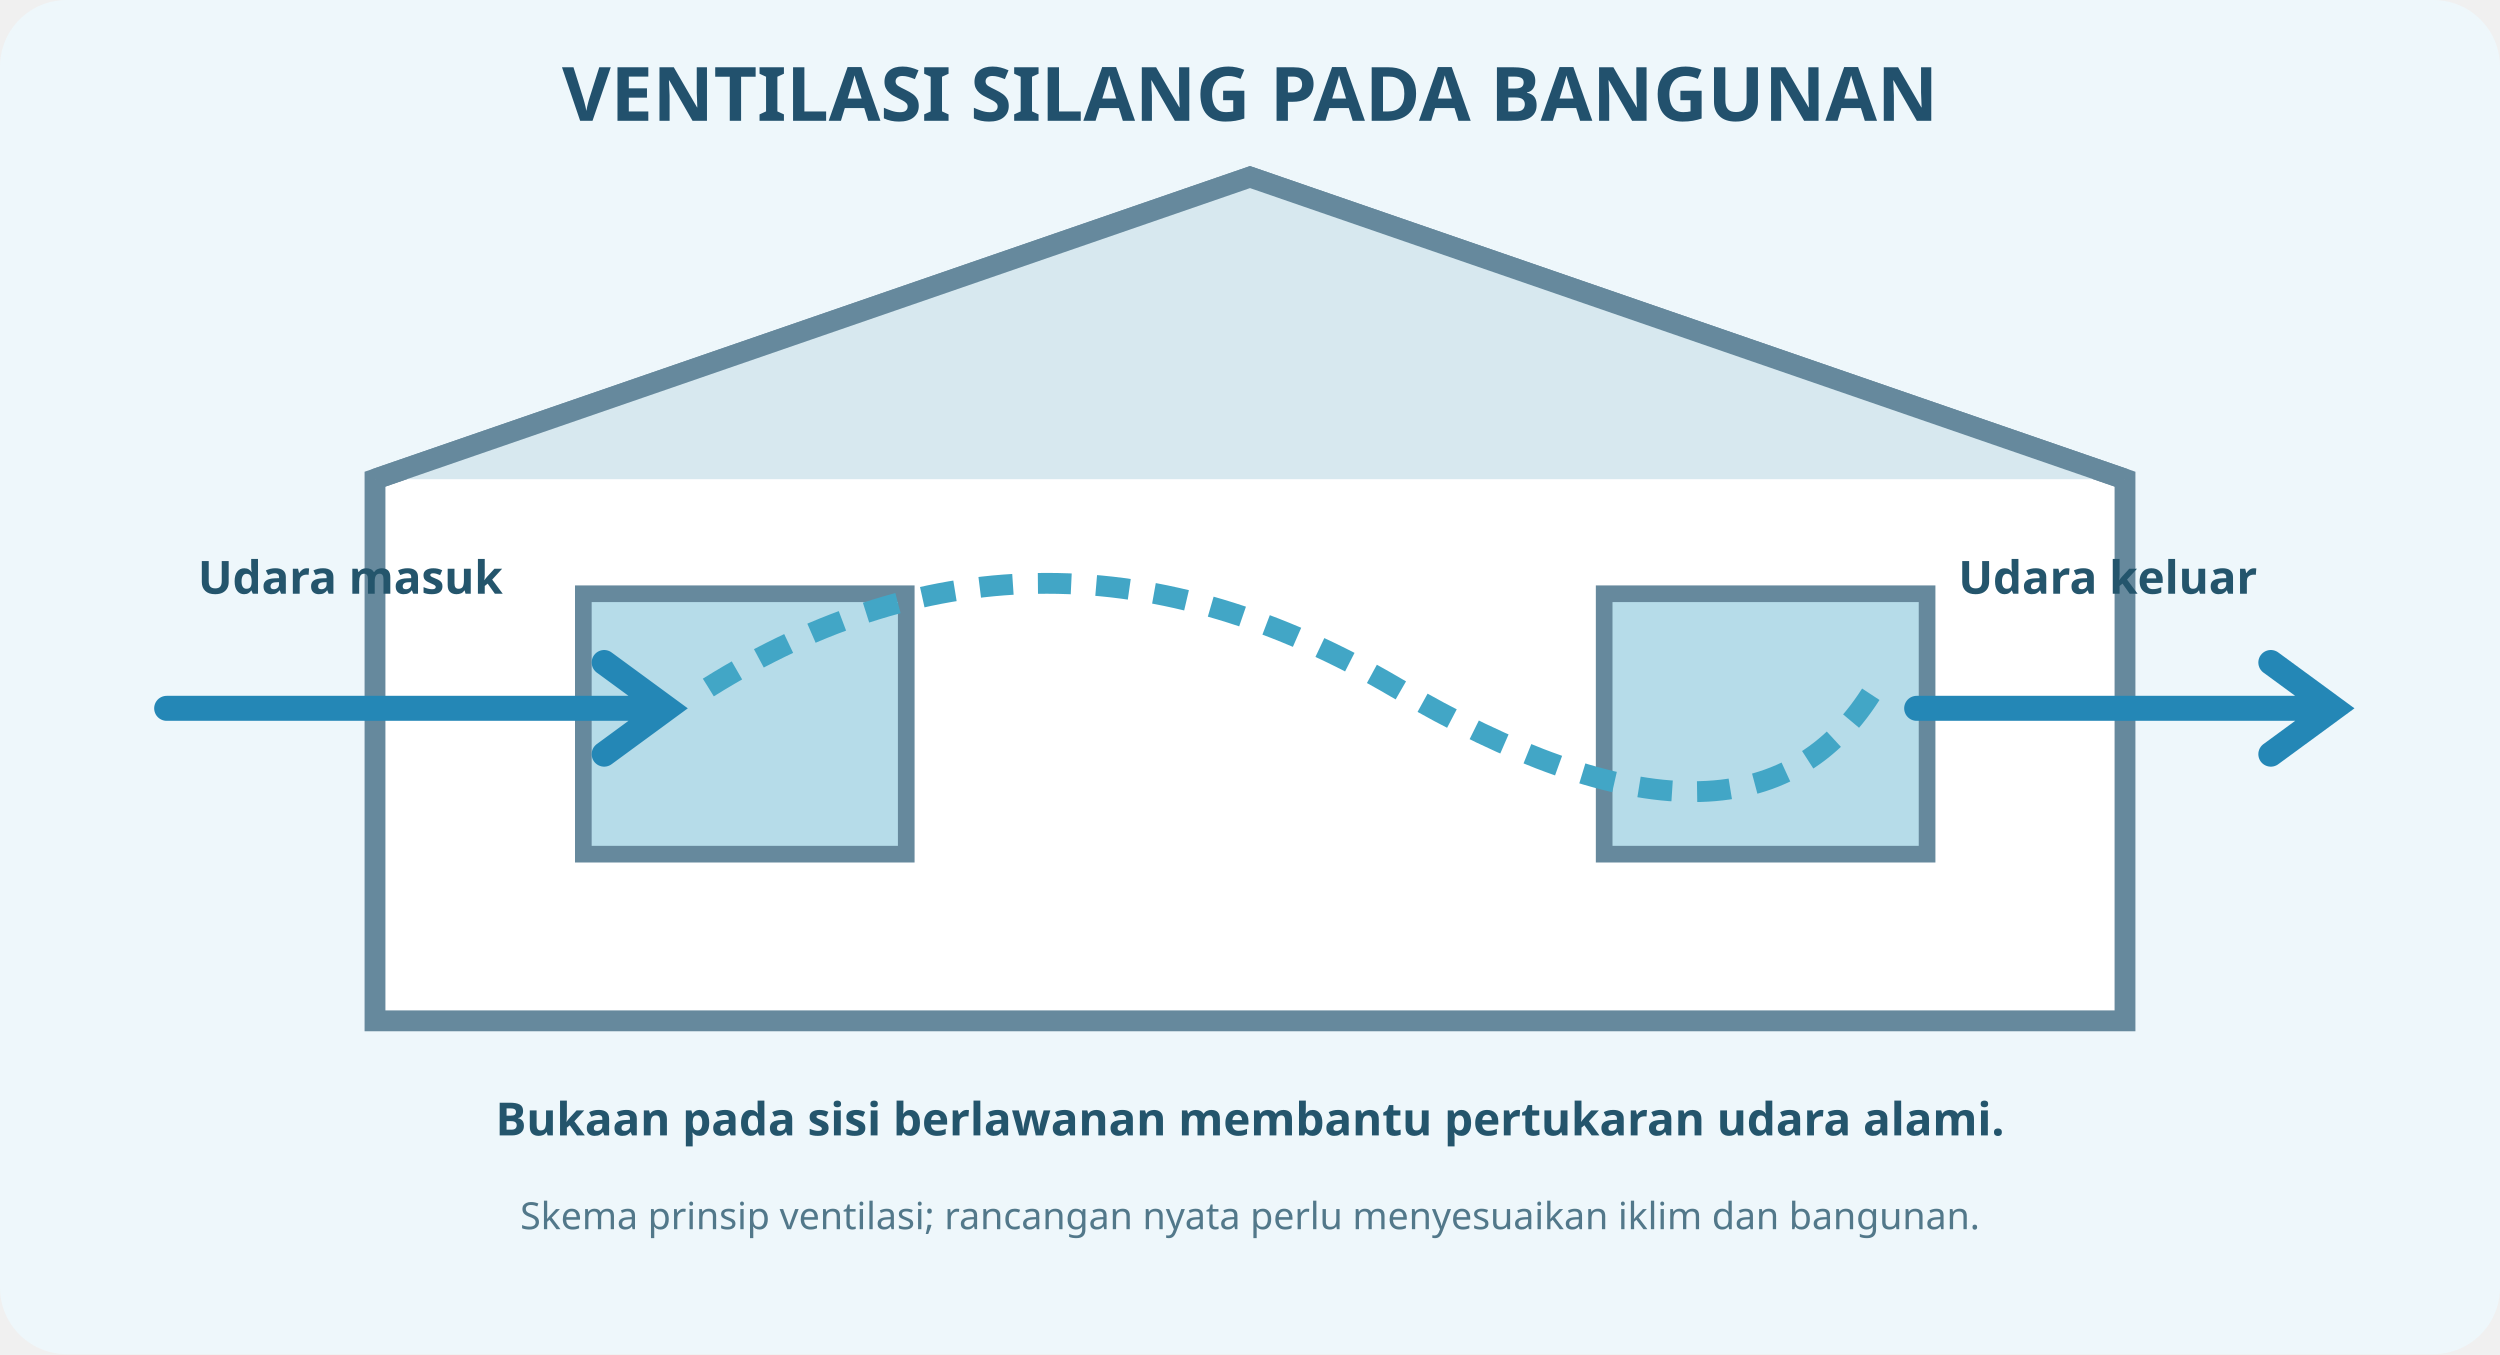
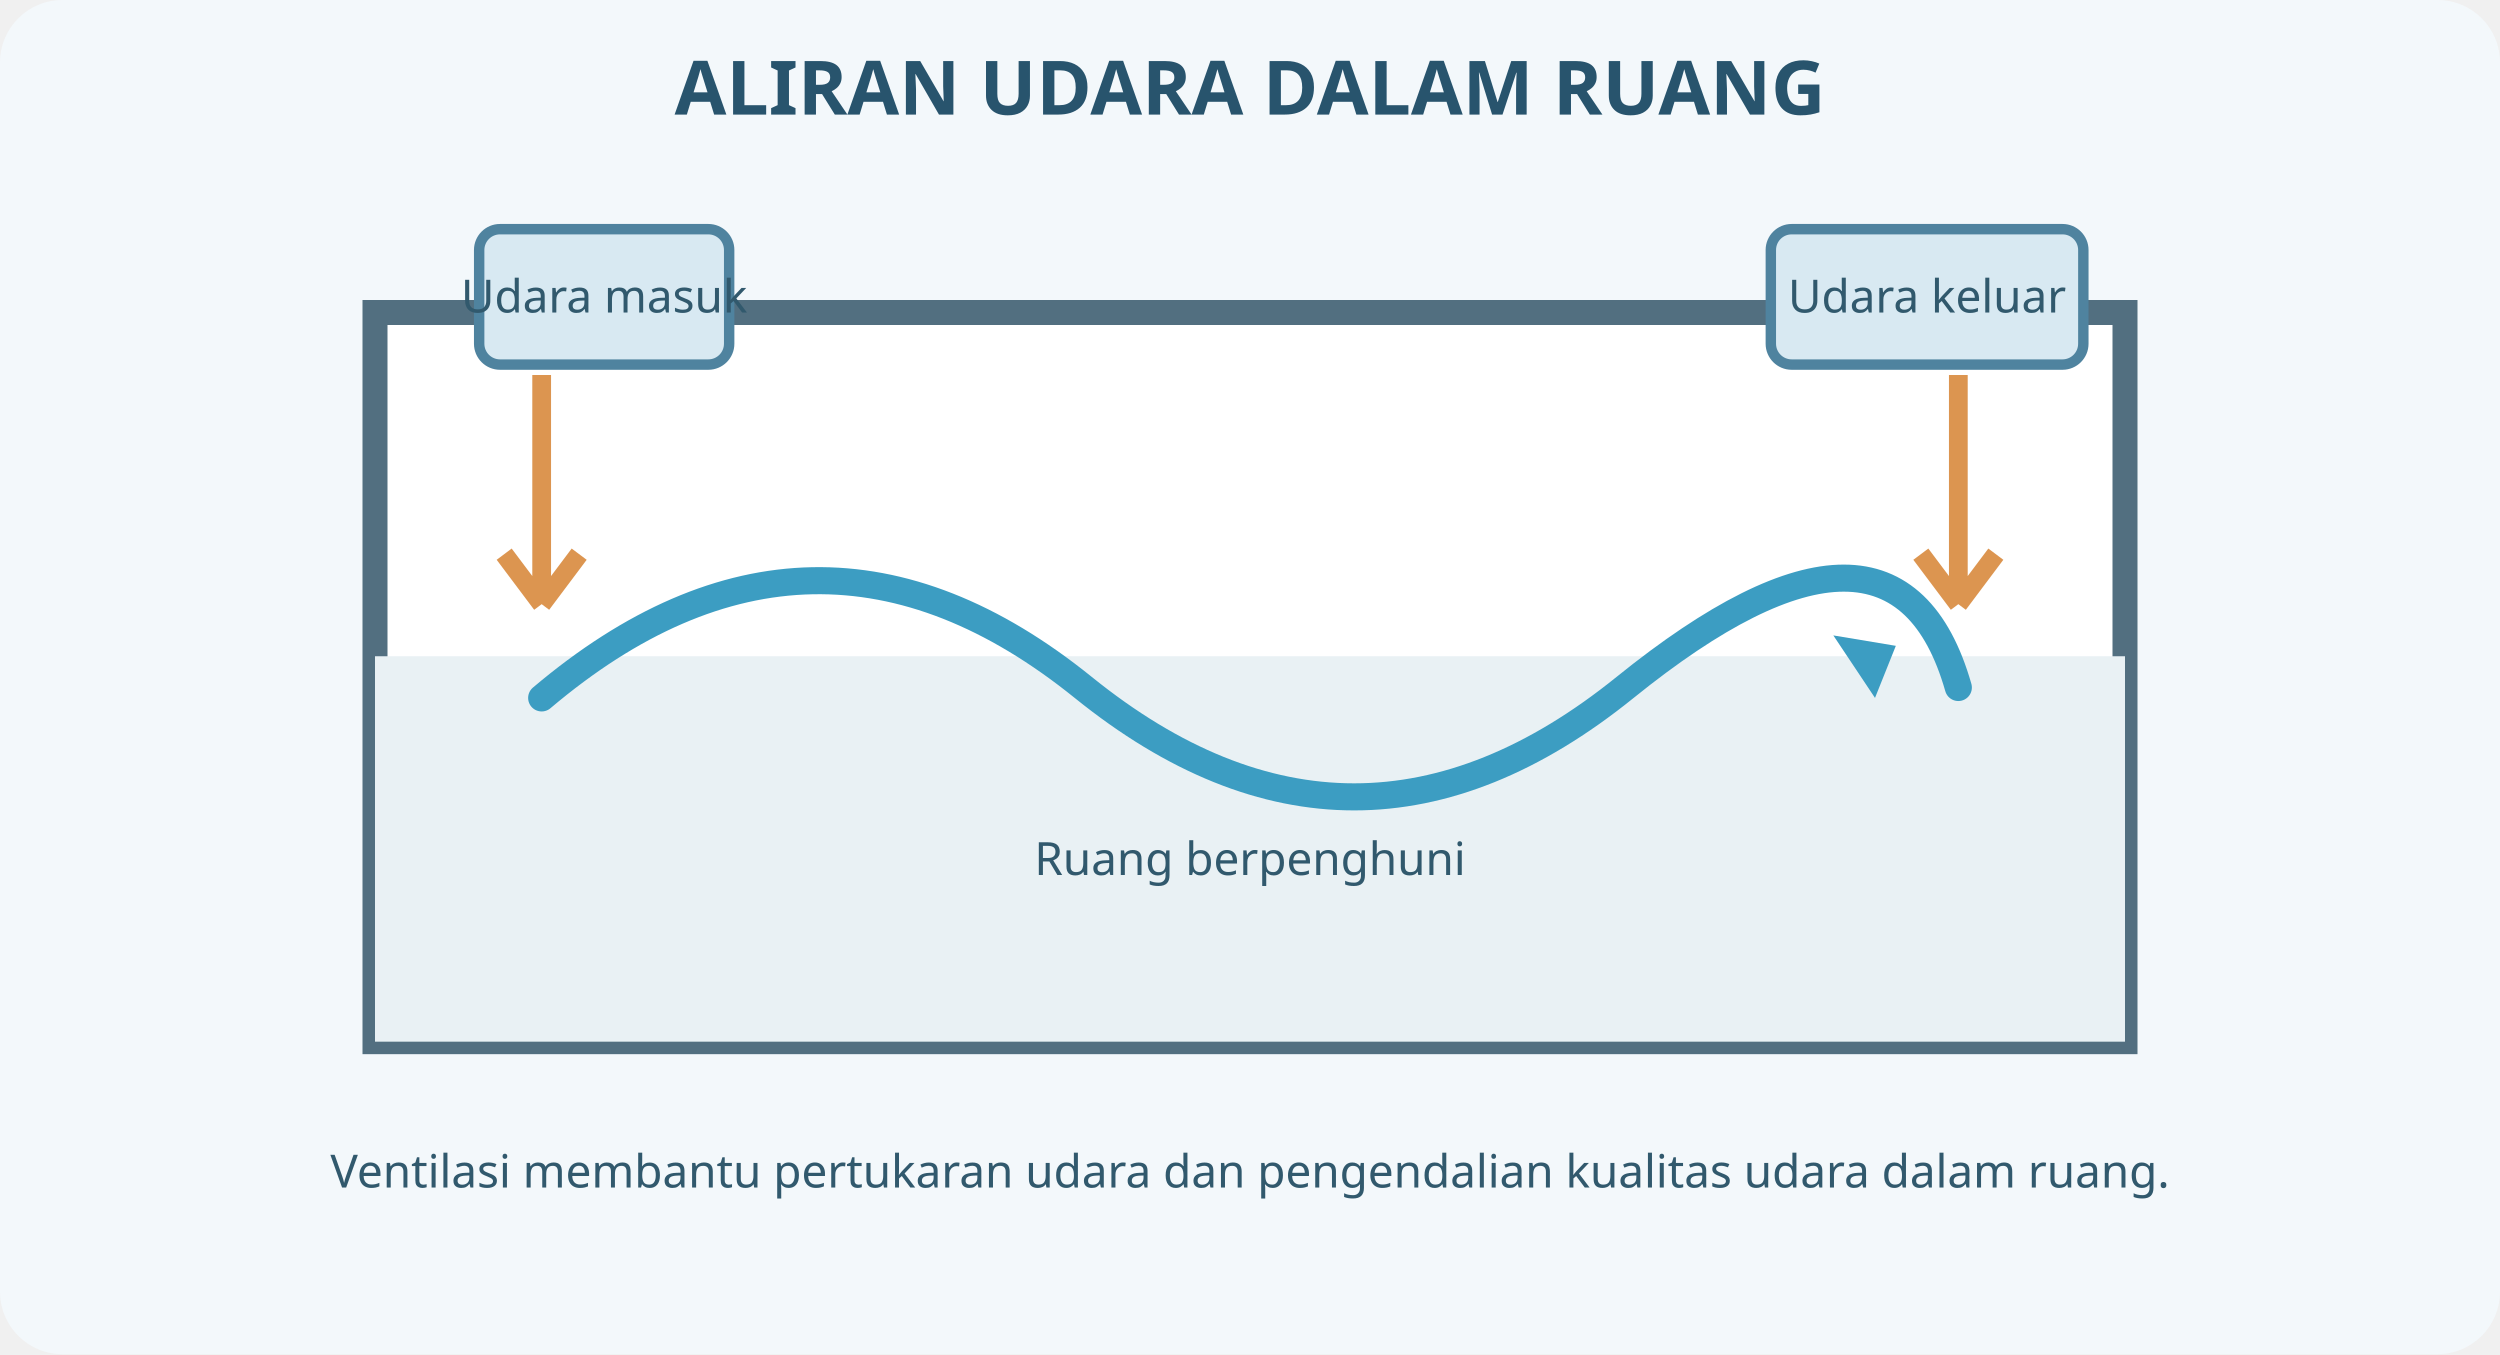
<svg xmlns="http://www.w3.org/2000/svg" width="1200" height="650" viewBox="0 0 1200 650">
-   <rect width="1200" height="650" rx="32" fill="#eef7fb" />
-   <text x="600" y="58" text-anchor="middle" font-family="sans-serif" font-size="36" font-weight="700" fill="#22516d">VENTILASI SILANG PADA BANGUNAN</text>
-   <path d="M180 490V230l420-145 420 145v260Z" fill="#fff" stroke="#66899d" stroke-width="10" />
-   <path d="M180 230 600 85 1020 230" fill="#d7e8ef" stroke="#66899d" stroke-width="10" />
-   <rect x="280" y="285" width="155" height="125" fill="#b6dce9" stroke="#66899d" stroke-width="8" />
-   <rect x="770" y="285" width="155" height="125" fill="#b6dce9" stroke="#66899d" stroke-width="8" />
-   <path d="M80 340h240m-30-22 30 22-30 22M920 340h200m-30-22 30 22-30 22" stroke="#2487b6" stroke-width="12" fill="none" stroke-linecap="round" />
-   <path d="M340 330q160-100 330 0t230 0" stroke="#42a6c6" stroke-width="10" fill="none" stroke-dasharray="16 12" />
-   <g font-family="sans-serif" font-size="22" font-weight="700" fill="#24556c">
-     <text x="95" y="285">Udara masuk</text>
-     <text x="940" y="285">Udara keluar</text>
-     <text x="600" y="545" text-anchor="middle">Bukaan pada sisi berlawanan membantu pertukaran udara alami.</text>
+   <rect width="1200" height="650" rx="30" fill="#f3f8fb" />
+   <text x="600" y="55" text-anchor="middle" font-family="sans-serif" font-size="36" font-weight="700" fill="#28546d">ALIRAN UDARA DALAM RUANG</text>
+   <rect x="180" y="150" width="840" height="350" fill="#fff" stroke="#526f80" stroke-width="12" />
+   <rect x="180" y="315" width="840" height="185" fill="#e9f1f4" />
+   <path d="M180 150h840" stroke="#526f80" stroke-width="12" />
+   <path d="M260 335q130-110 260-5t260 0t160 0" stroke="#3c9dc2" stroke-width="13" fill="none" stroke-linecap="round" />
+   <path d="M910 310l-30-5 20 30Z" fill="#3c9dc2" />
+   <path d="M260 180v110M260 290l-18-24m18 24 18-24" stroke="#dc9550" stroke-width="9" fill="none" />
+   <path d="M940 180v110M940 290l-18-24m18 24 18-24" stroke="#dc9550" stroke-width="9" fill="none" />
+   <rect x="230" y="110" width="120" height="65" rx="10" fill="#d8e9f2" stroke="#4f839f" stroke-width="5" />
+   <rect x="850" y="110" width="150" height="65" rx="10" fill="#d8e9f2" stroke="#4f839f" stroke-width="5" />
+   <g font-family="sans-serif" font-size="22" fill="#31596d" text-anchor="middle">
+     <text x="290" y="150">Udara masuk</text>
+     <text x="925" y="150">Udara keluar</text>
+     <text x="600" y="420">Ruang berpenghuni</text>
+     <text x="600" y="570">Ventilasi membantu pertukaran udara dan pengendalian kualitas udara dalam ruang.</text>
  </g>
-   <text x="600" y="590" text-anchor="middle" font-family="sans-serif" font-size="18" fill="#52788a">Skema prinsip ventilasi; rancangan nyata perlu menyesuaikan iklim dan bangunan.</text>
</svg>
